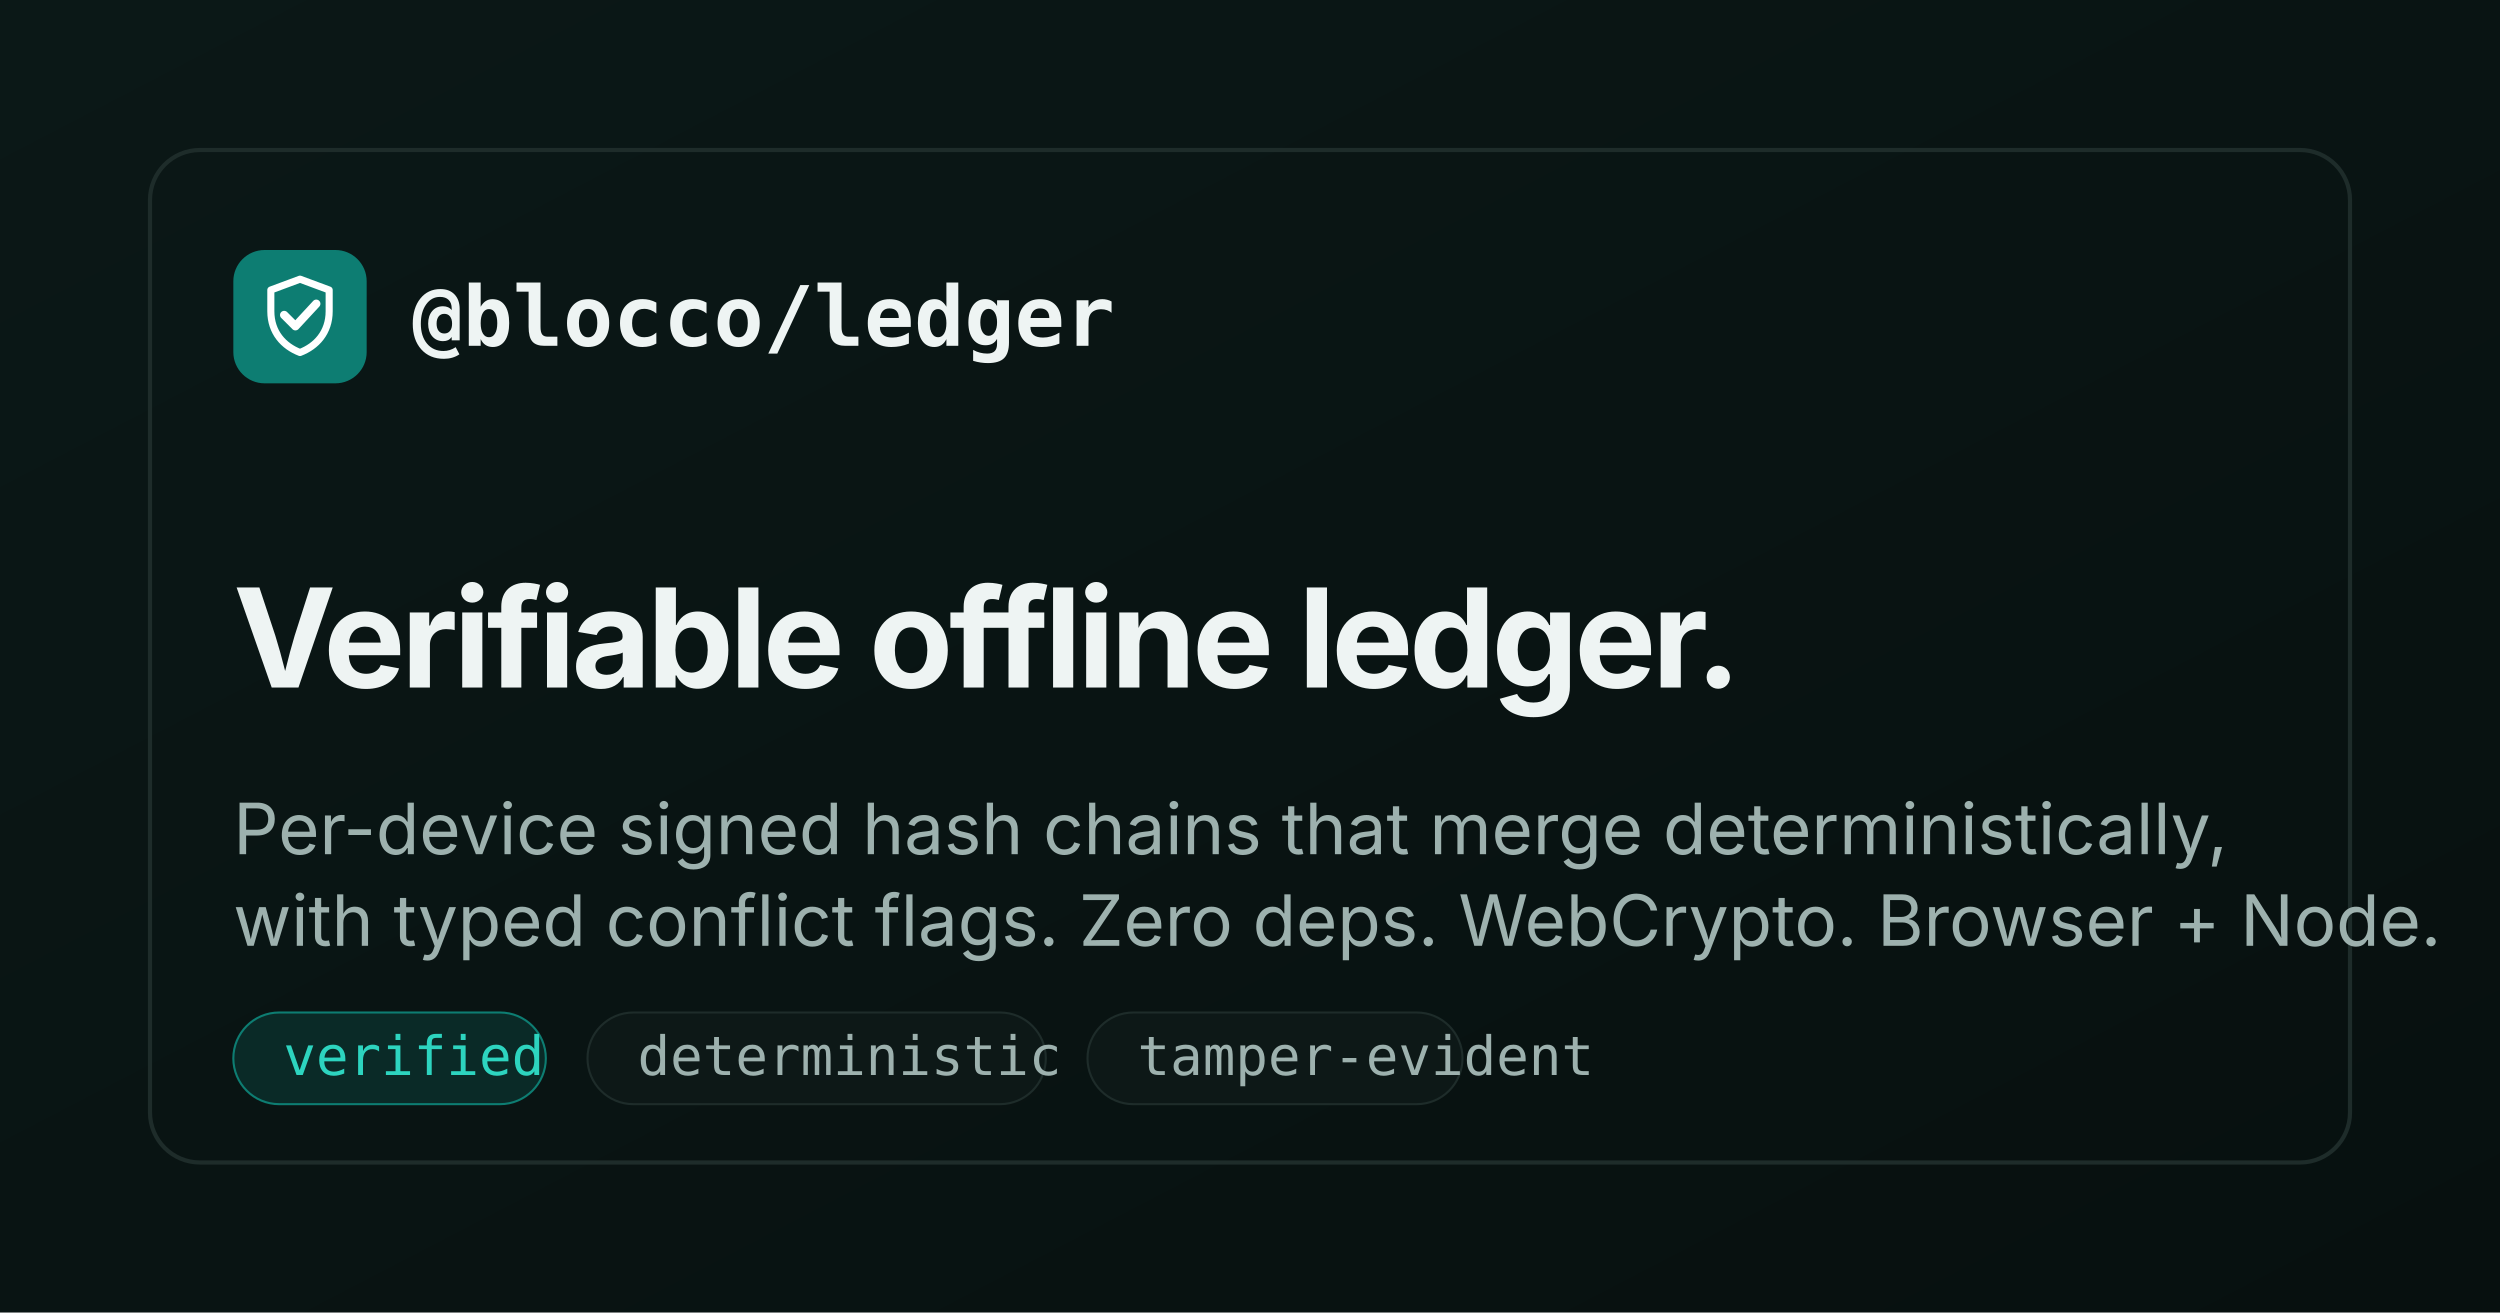
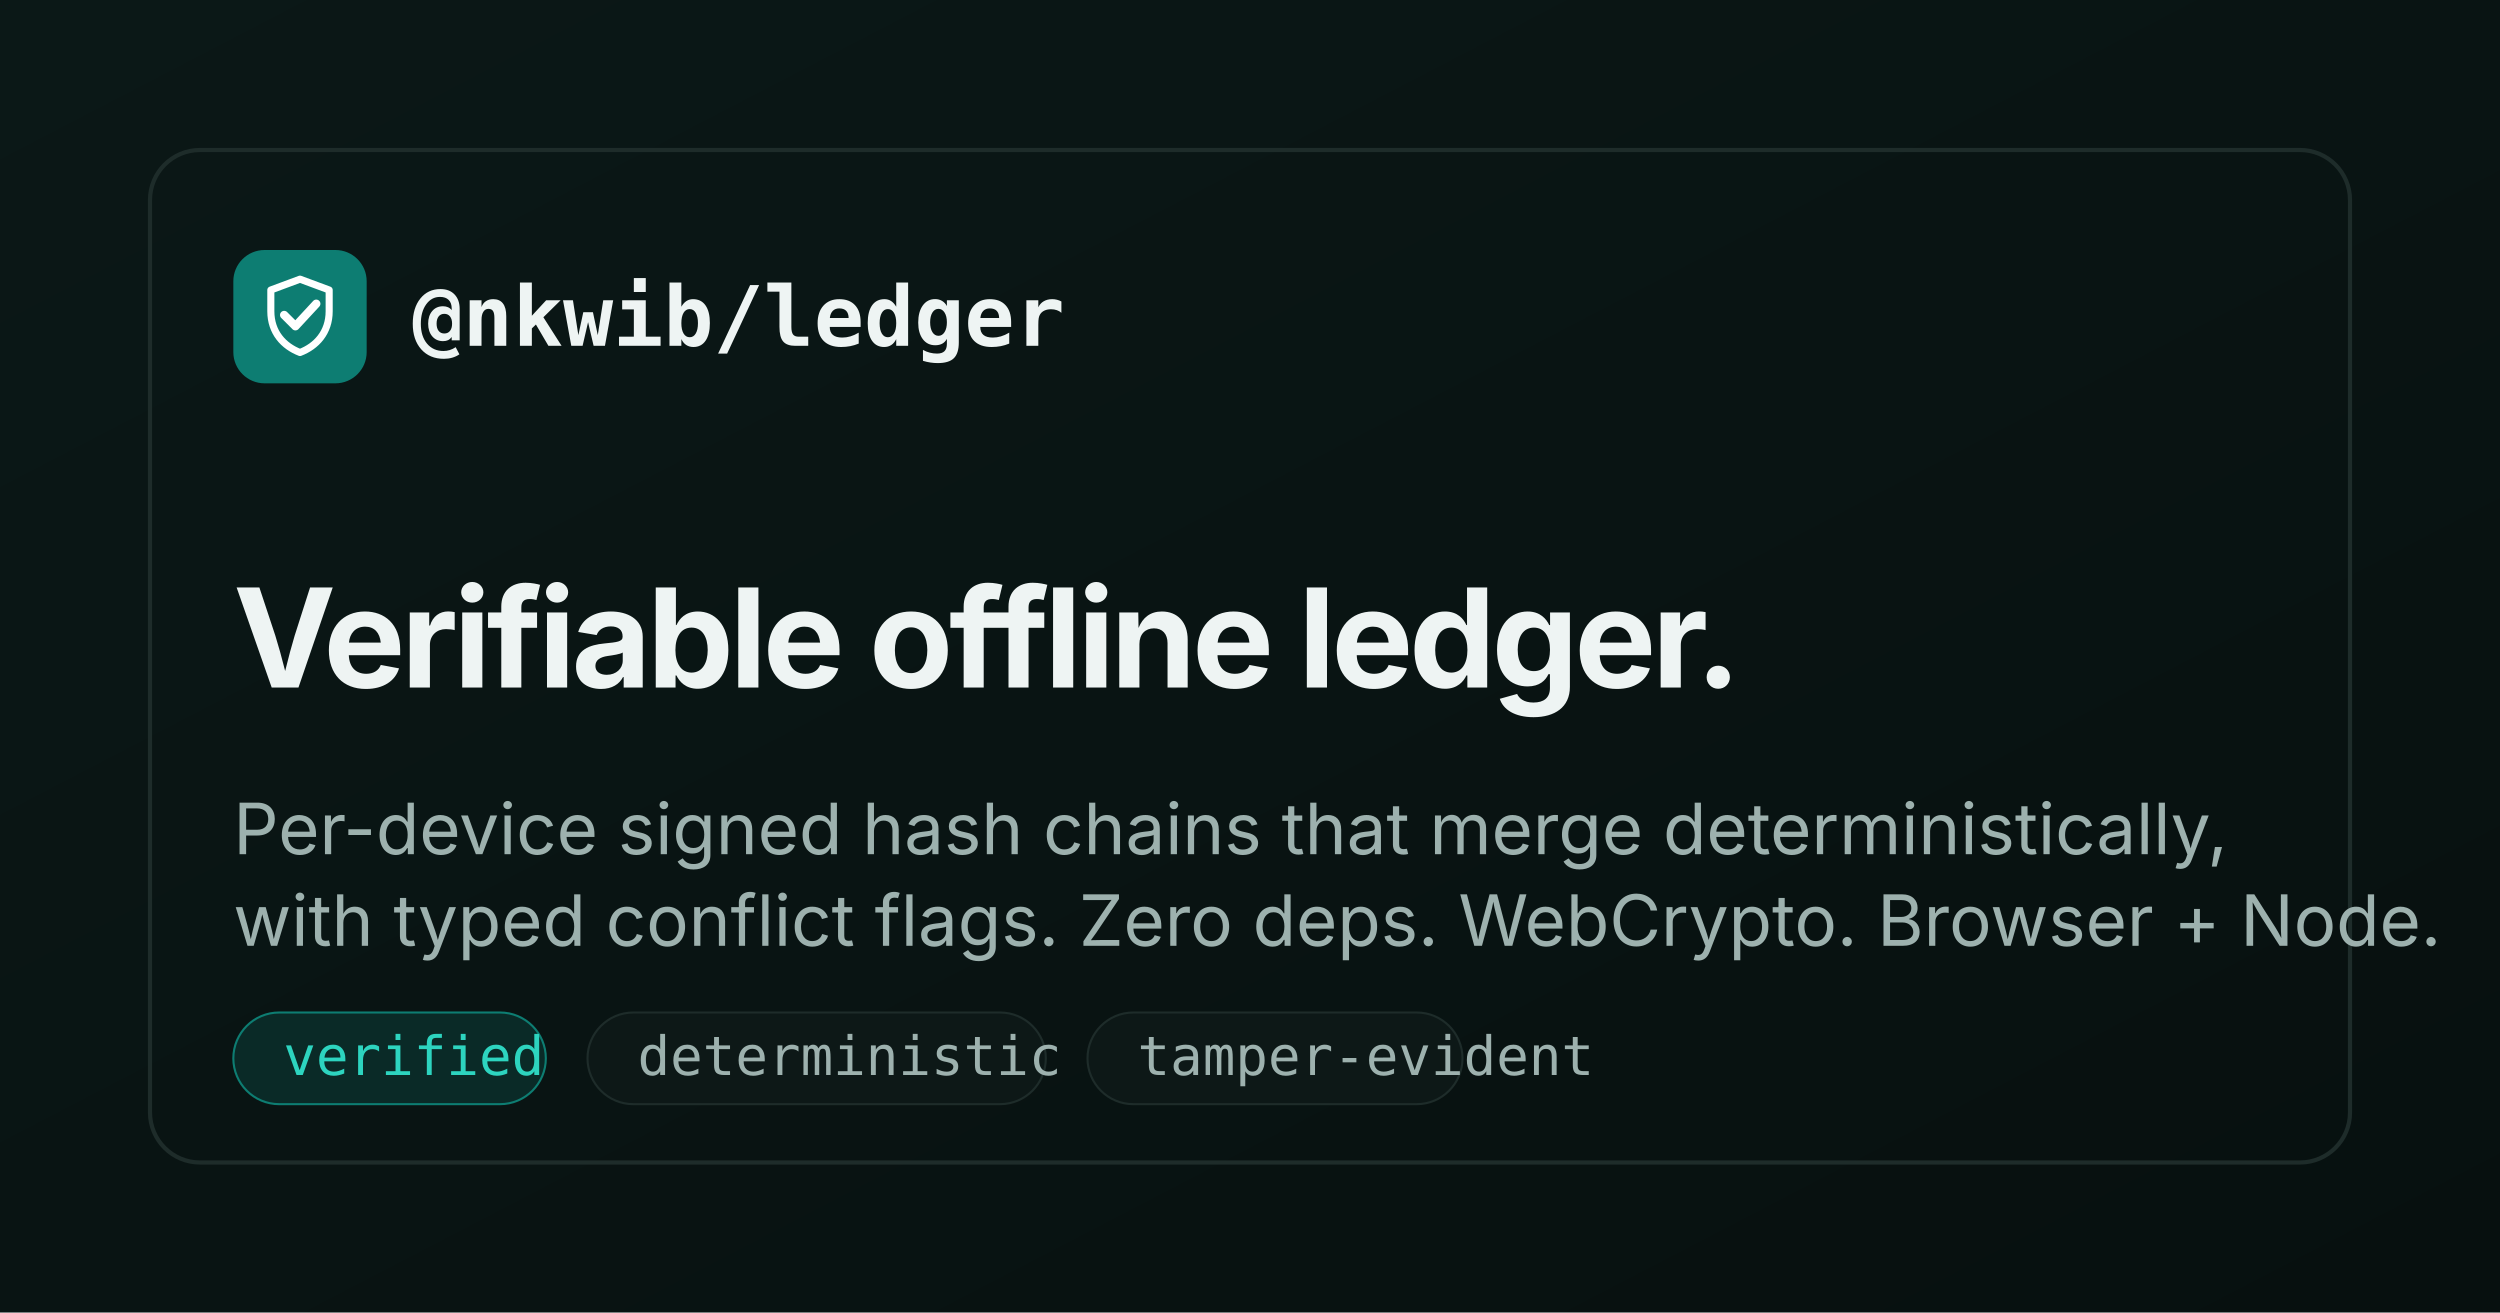
- <svg xmlns="http://www.w3.org/2000/svg" width="1200" height="630" viewBox="0 0 1200 630" role="img" aria-label="@blocco/ledger">
+ <svg xmlns="http://www.w3.org/2000/svg" width="1200" height="630" viewBox="0 0 1200 630" role="img" aria-label="@nkwib/ledger">
  <defs>
    <linearGradient id="bg" x1="0" y1="0" x2="1" y2="1">
      <stop offset="0" stop-color="#0b1817" />
      <stop offset="1" stop-color="#07100f" />
    </linearGradient>
  </defs>
  <rect width="1200" height="630" fill="url(#bg)" />
  <rect x="72" y="72" width="1056" height="486" rx="24" fill="none" stroke="#1e2c2a" stroke-width="2" />
  <g transform="translate(112,120)">
    <rect x="0" y="0" width="64" height="64" rx="15" fill="#0d7d72" />
    <path d="M32 14l14 5.2v10.2C46 39.6 39.8 46.2 32 49.2 24.2 46.2 18 39.6 18 29.4V19.2L32 14z" fill="none" stroke="#ffffff" stroke-width="3.4" stroke-linejoin="round" />
    <path d="M24.4 31.2l5.4 5.4 10-10.8" fill="none" stroke="#ffffff" stroke-width="4" stroke-linecap="round" stroke-linejoin="round" />
-     <text x="86" y="46" font-family="ui-monospace, Menlo, monospace" font-size="40" fill="#eef4f3" font-weight="600">@blocco/ledger</text>
+     <text x="86" y="46" font-family="ui-monospace, Menlo, monospace" font-size="40" fill="#eef4f3" font-weight="600">@nkwib/ledger</text>
  </g>
  <text x="112" y="330" font-family="Inter, system-ui, sans-serif" font-size="66" fill="#eef4f3" font-weight="700" letter-spacing="-2">Verifiable offline ledger.</text>
  <text x="112" y="410" font-family="Inter, system-ui, sans-serif" font-size="34" fill="#9db1ae" font-weight="400">Per-device signed hash chains that merge deterministically,</text>
  <text x="112" y="454" font-family="Inter, system-ui, sans-serif" font-size="34" fill="#9db1ae" font-weight="400">with typed conflict flags. Zero deps. WebCrypto. Browser + Node.</text>
  <g transform="translate(112,516)" font-family="ui-monospace, Menlo, monospace" font-size="26">
    <rect x="0" y="-30" width="150" height="44" rx="22" fill="#0a2a27" stroke="#0d7d72" />
    <text x="24" y="0" fill="#2dd4bf">verified</text>
    <rect x="170" y="-30" width="220" height="44" rx="22" fill="#0d1817" stroke="#1e2c2a" />
    <text x="194" y="0" fill="#9db1ae">deterministic merge</text>
    <rect x="410" y="-30" width="180" height="44" rx="22" fill="#0d1817" stroke="#1e2c2a" />
    <text x="434" y="0" fill="#9db1ae">tamper-evident</text>
  </g>
</svg>
